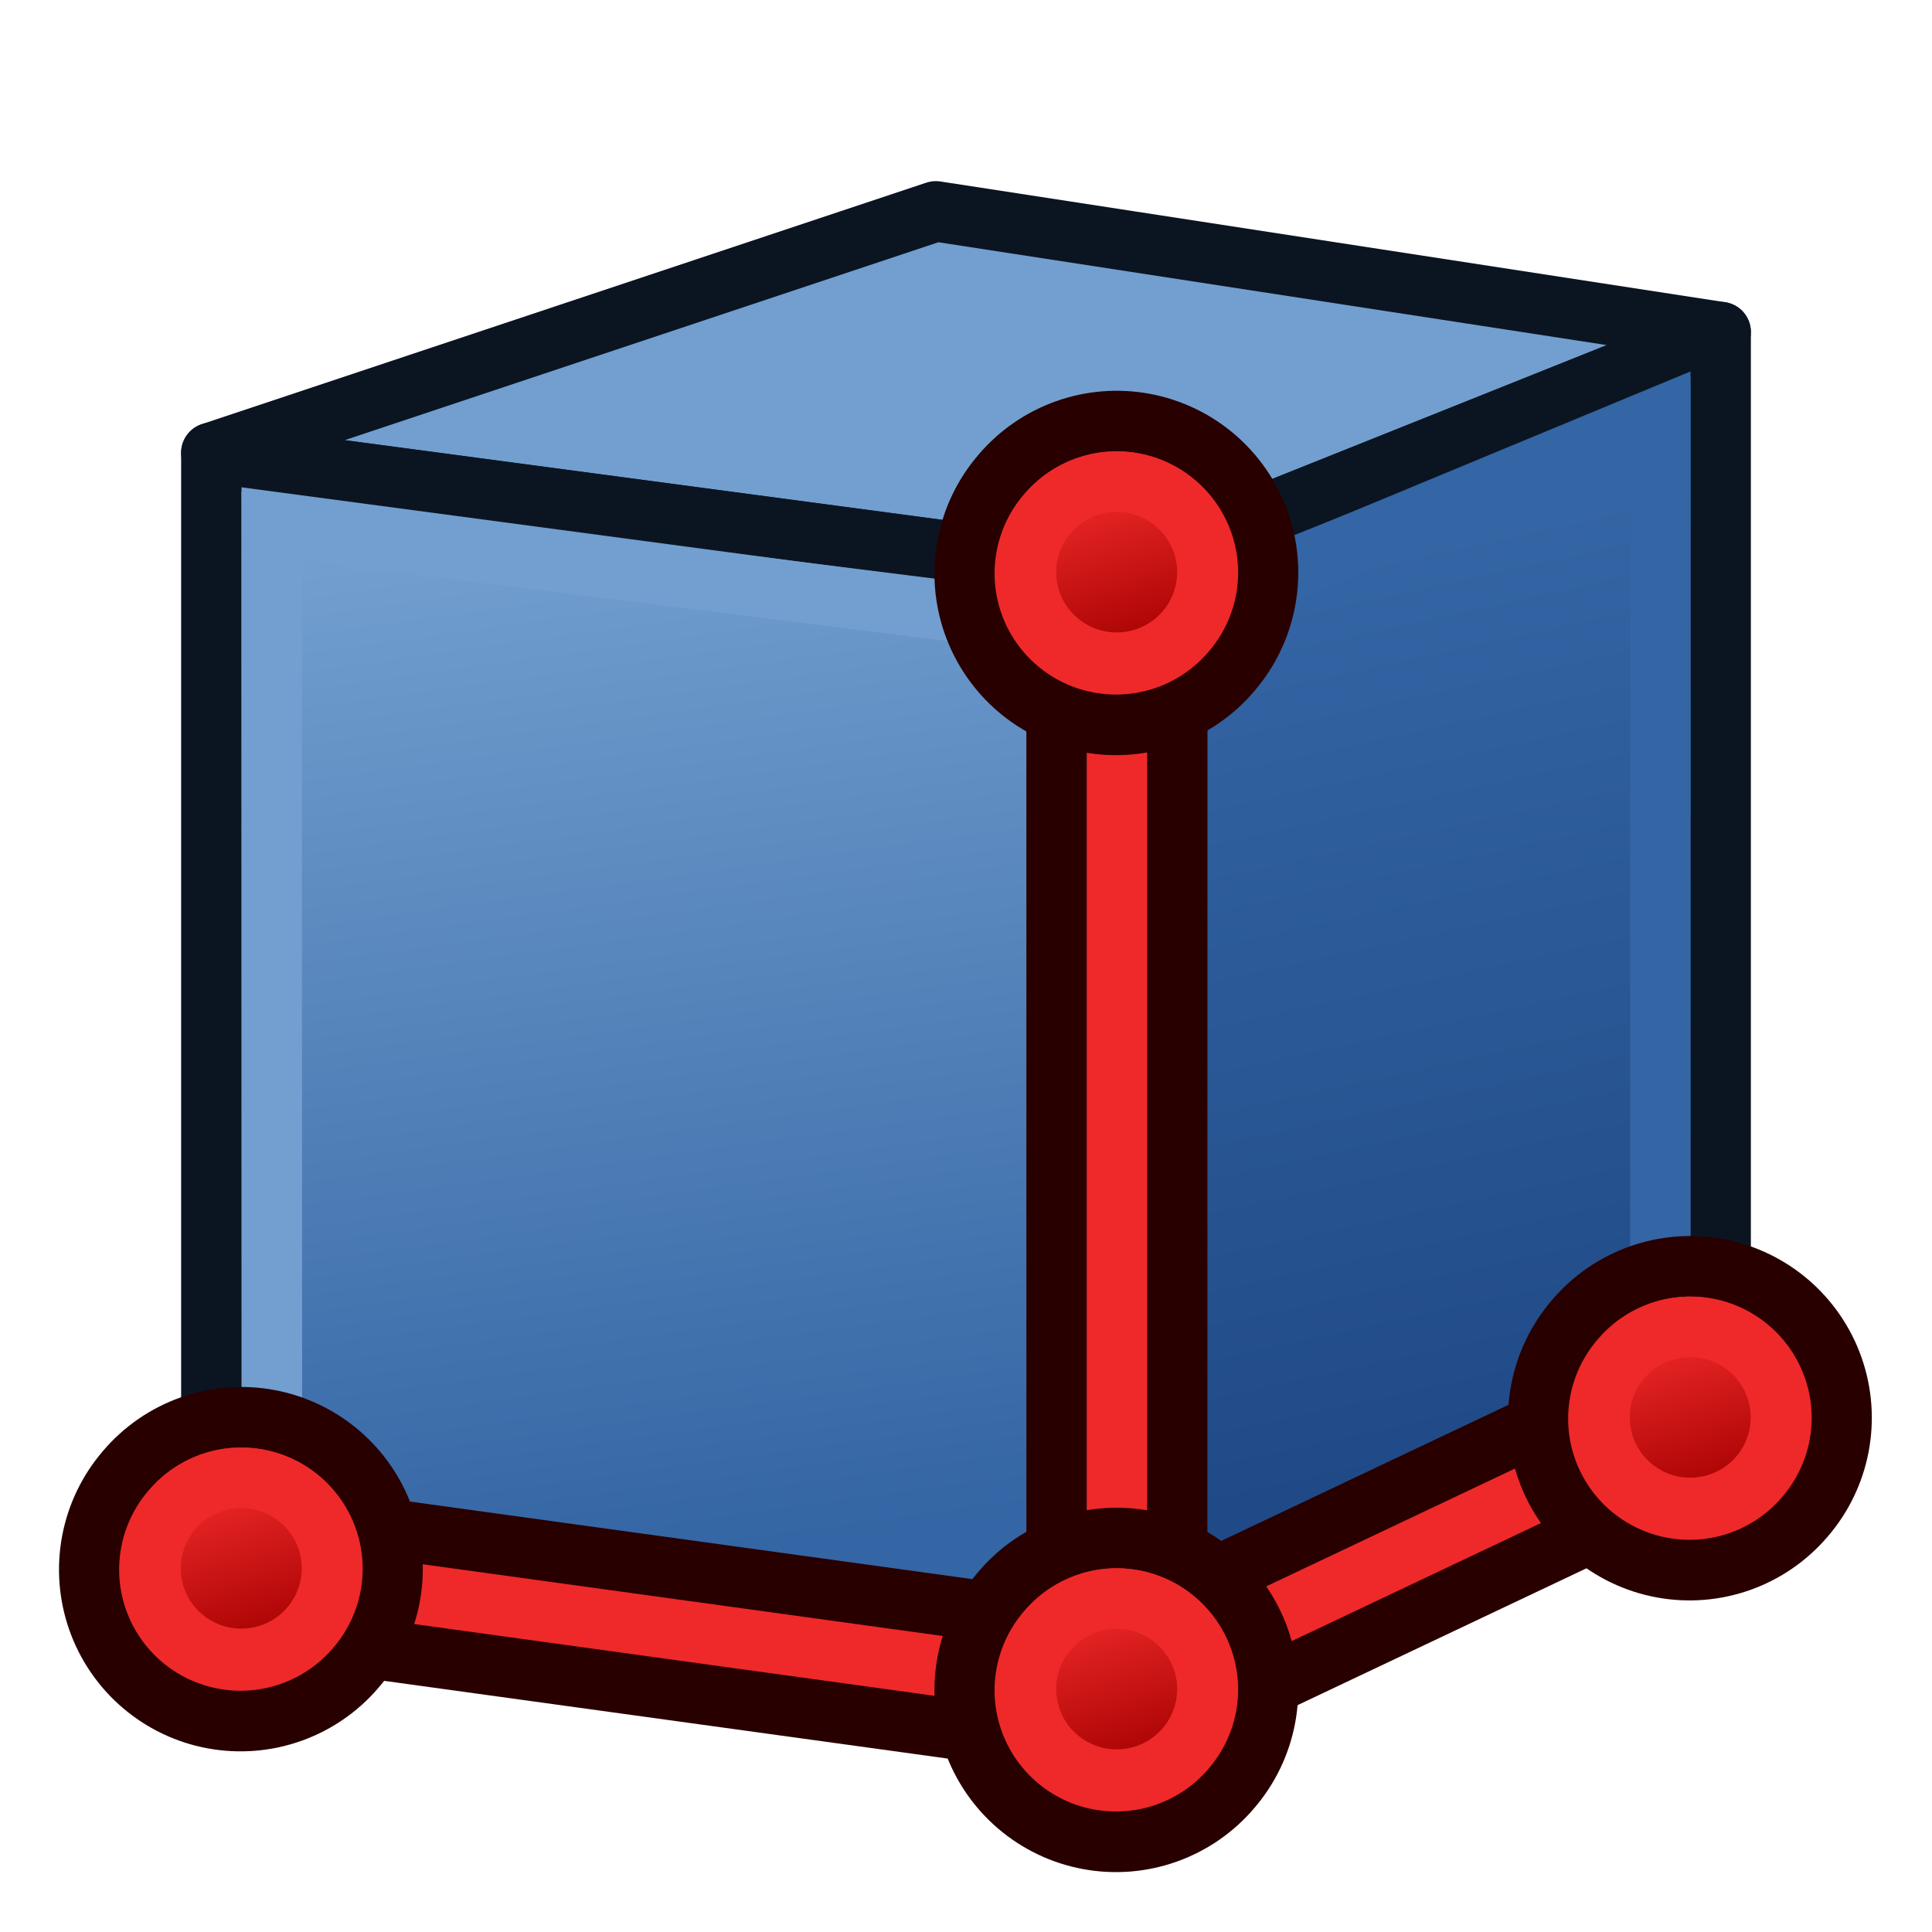
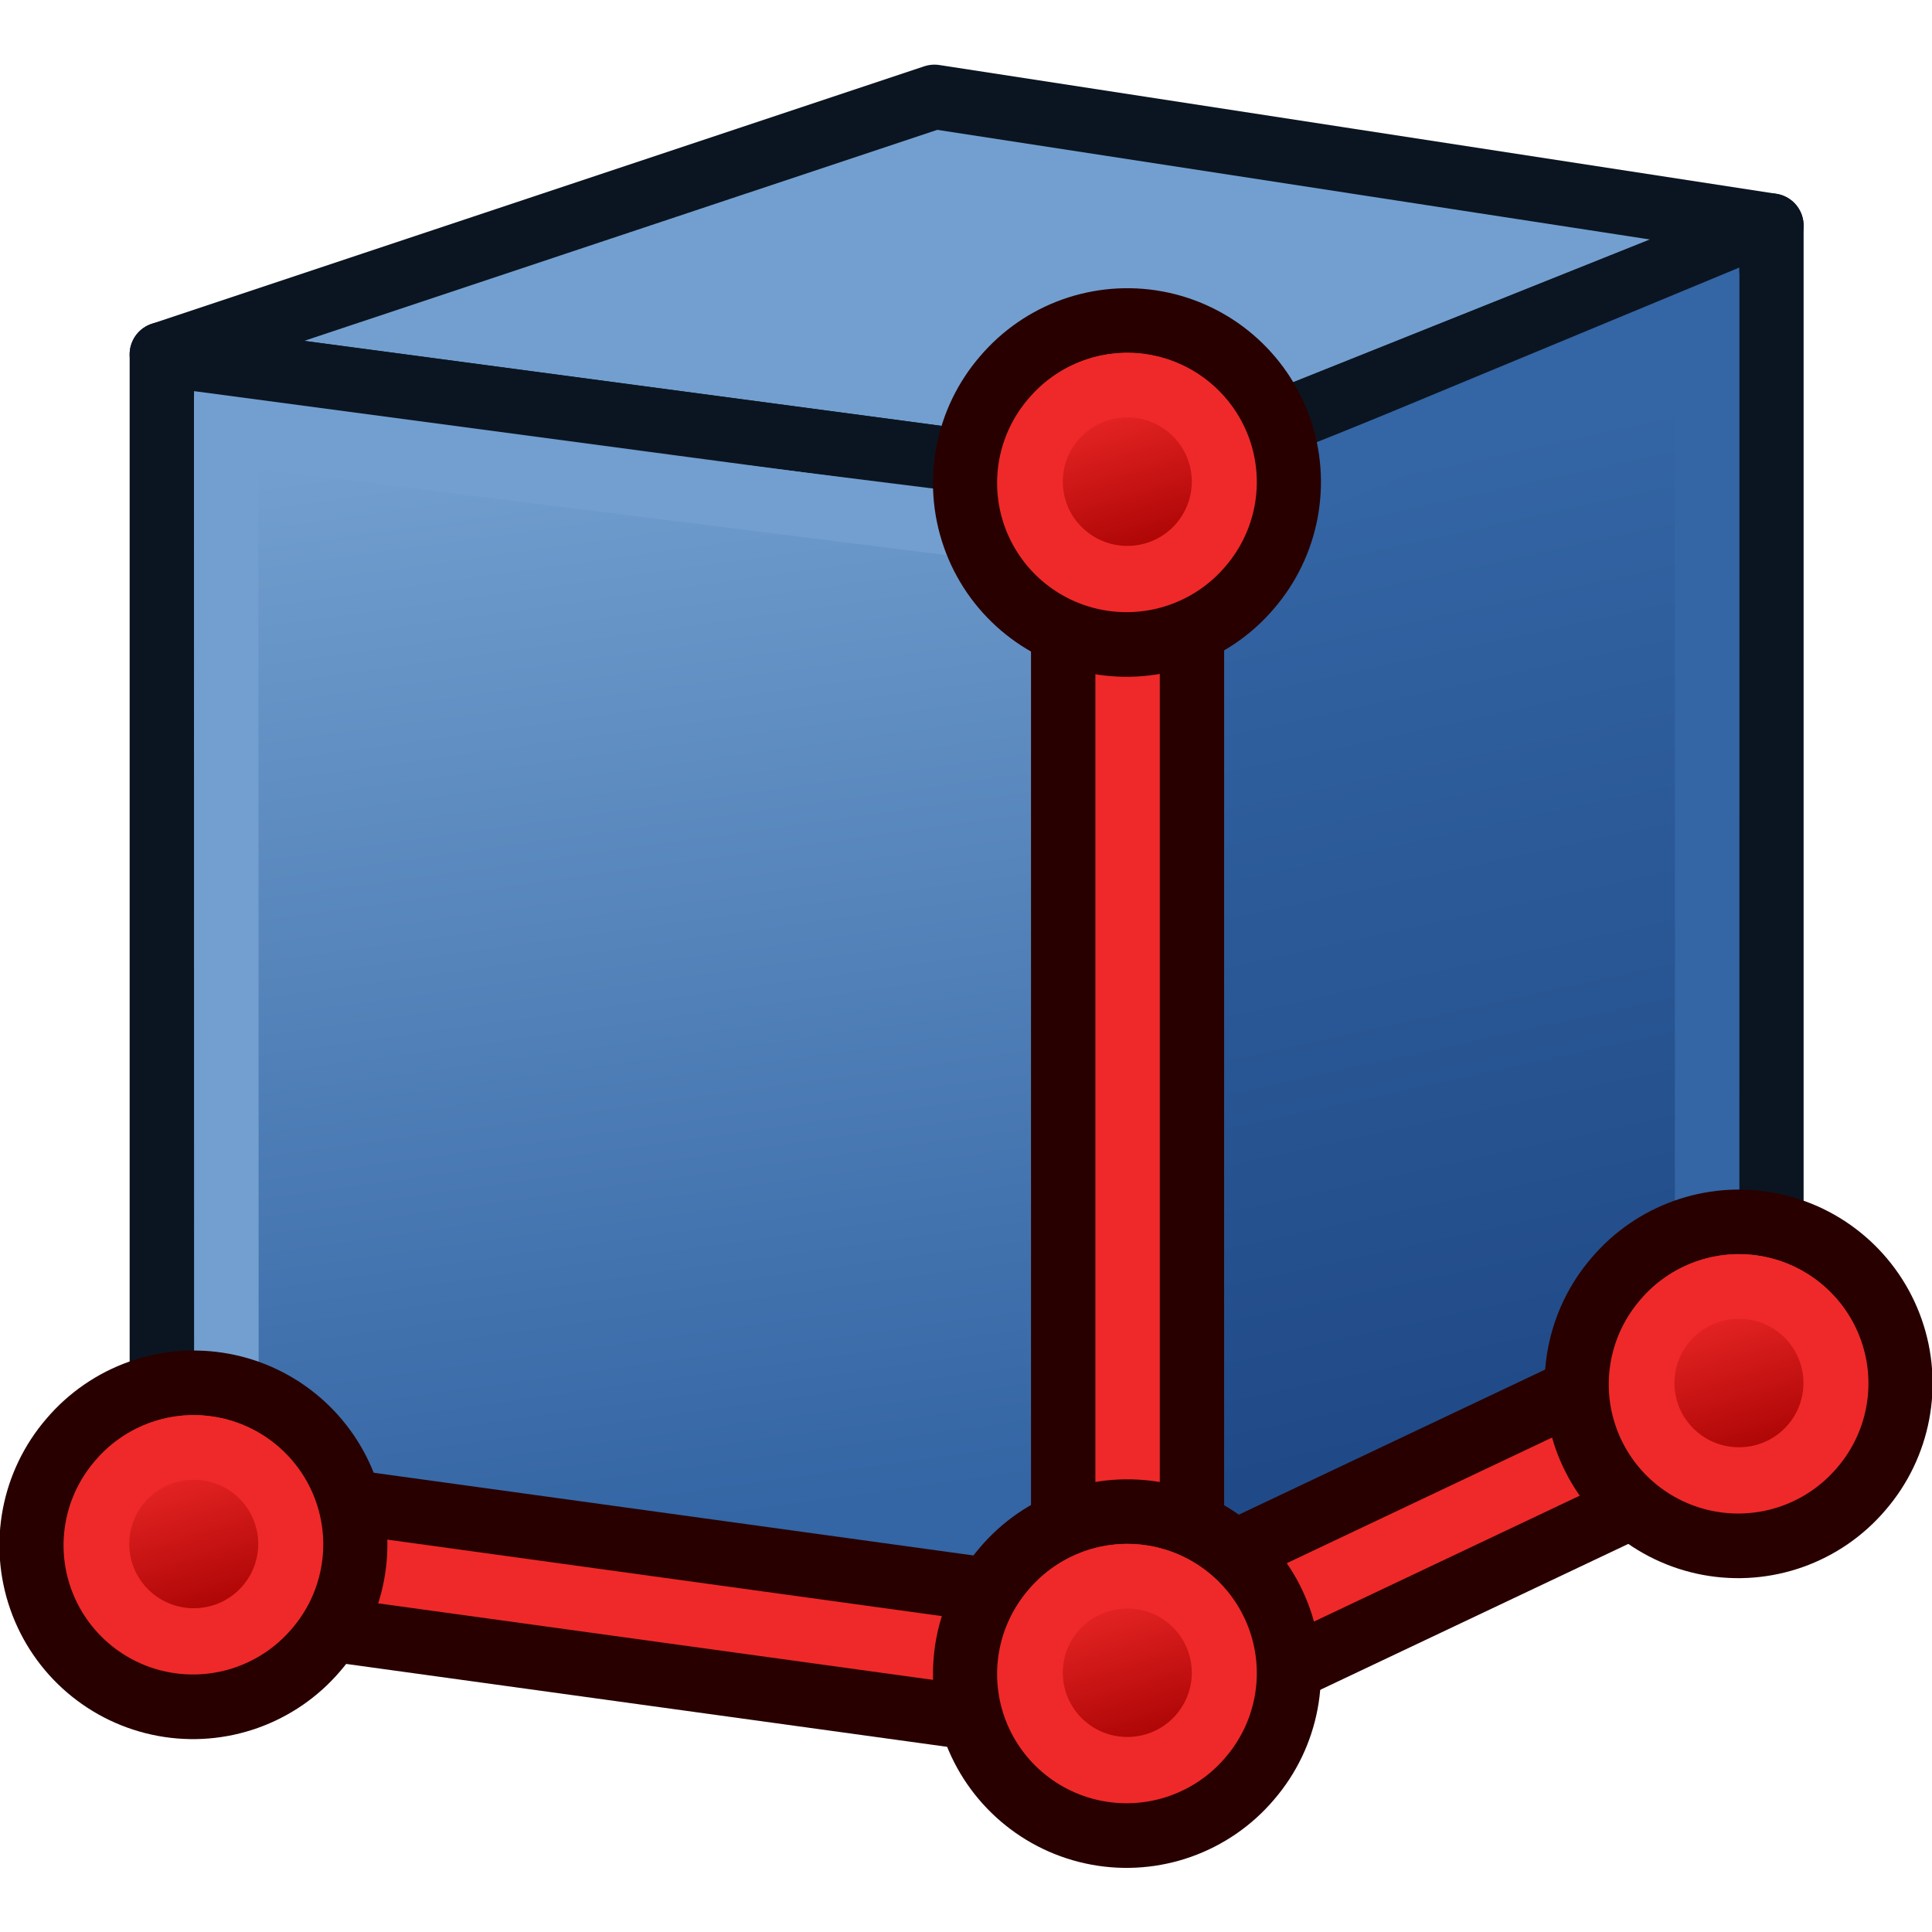
- <svg xmlns="http://www.w3.org/2000/svg" xmlns:xlink="http://www.w3.org/1999/xlink" width="64px" height="64px" id="svg2980" version="1.1">
+ <svg xmlns="http://www.w3.org/2000/svg" xmlns:xlink="http://www.w3.org/1999/xlink" width="32" height="32" id="svg2980" version="1.1">
  <defs id="defs2982">
    <linearGradient id="linearGradient3794">
      <stop style="stop-color:#000000;stop-opacity:1;" offset="0" id="stop3796" />
      <stop style="stop-color:#000000;stop-opacity:0;" offset="1" id="stop3798" />
    </linearGradient>
    <linearGradient id="linearGradient3864">
      <stop id="stop3866" offset="0" style="stop-color:#71b2f8;stop-opacity:1;" />
      <stop id="stop3868" offset="1" style="stop-color:#002795;stop-opacity:1;" />
    </linearGradient>
    <linearGradient gradientTransform="translate(0,-4)" xlink:href="#linearGradient3767" id="linearGradient3773" x1="22.117" y1="55.718" x2="17.329" y2="21.311" gradientUnits="userSpaceOnUse" />
    <linearGradient id="linearGradient3767">
      <stop style="stop-color:#3465a4;stop-opacity:1" offset="0" id="stop3769" />
      <stop style="stop-color:#729fcf;stop-opacity:1" offset="1" id="stop3771" />
    </linearGradient>
    <linearGradient gradientTransform="translate(0,-4)" xlink:href="#linearGradient3777" id="linearGradient3783" x1="53.897" y1="51.18" x2="47.502" y2="21.837" gradientUnits="userSpaceOnUse" />
    <linearGradient id="linearGradient3777">
      <stop style="stop-color:#204a87;stop-opacity:1" offset="0" id="stop3779" />
      <stop style="stop-color:#3465a4;stop-opacity:1" offset="1" id="stop3781" />
    </linearGradient>
    <radialGradient xlink:href="#linearGradient3794" id="radialGradient3800" cx="1" cy="45" fx="1" fy="45" r="41" gradientTransform="matrix(0.9334821,-2.2905276e-8,0,0.2868757,0.06651751,32.09059)" gradientUnits="userSpaceOnUse" />
    <linearGradient id="linearGradient3836-0-6-9-7">
      <stop style="stop-color:#a40000;stop-opacity:1" offset="0" id="stop3838-2-7-3-8" />
      <stop style="stop-color:#ef2929;stop-opacity:1" offset="1" id="stop3840-5-5-1-6" />
    </linearGradient>
    <linearGradient id="linearGradient3836-0-6-92-4">
      <stop style="stop-color:#a40000;stop-opacity:1" offset="0" id="stop3838-2-7-06-8" />
      <stop style="stop-color:#ef2929;stop-opacity:1" offset="1" id="stop3840-5-5-8-7" />
    </linearGradient>
    <linearGradient xlink:href="#linearGradient3836-0-6-92-4-6" id="linearGradient3801-1-3-14-0-3" gradientUnits="userSpaceOnUse" x1="-18" y1="18" x2="-22" y2="5" gradientTransform="matrix(0.7634244,0,0,0.7575042,-4.596389,2.752564)" />
    <linearGradient id="linearGradient3836-0-6-92-4-6">
      <stop style="stop-color:#a40000;stop-opacity:1" offset="0" id="stop3838-2-7-06-8-7" />
      <stop style="stop-color:#ef2929;stop-opacity:1" offset="1" id="stop3840-5-5-8-7-5" />
    </linearGradient>
    <linearGradient xlink:href="#linearGradient3836-0-6-92-4-62" id="linearGradient3801-1-3-14-0-35" gradientUnits="userSpaceOnUse" x1="-18" y1="18" x2="-22" y2="5" gradientTransform="matrix(0.7634244,0,0,0.7575042,-4.596389,2.752564)" />
    <linearGradient id="linearGradient3836-0-6-92-4-62">
      <stop style="stop-color:#a40000;stop-opacity:1" offset="0" id="stop3838-2-7-06-8-9" />
      <stop style="stop-color:#ef2929;stop-opacity:1" offset="1" id="stop3840-5-5-8-7-1" />
    </linearGradient>
    <linearGradient xlink:href="#linearGradient3836-0-6-92-4-0" id="linearGradient3801-1-3-14-0-36" gradientUnits="userSpaceOnUse" x1="-18" y1="18" x2="-22" y2="5" gradientTransform="matrix(0.7634244,0,0,0.7575042,-4.596389,2.752564)" />
    <linearGradient id="linearGradient3836-0-6-92-4-0">
      <stop style="stop-color:#a40000;stop-opacity:1" offset="0" id="stop3838-2-7-06-8-6" />
      <stop style="stop-color:#ef2929;stop-opacity:1" offset="1" id="stop3840-5-5-8-7-2" />
    </linearGradient>
    <linearGradient xlink:href="#linearGradient3836-0-6-92-4-2" id="linearGradient3801-1-3-14-0-9" gradientUnits="userSpaceOnUse" x1="-18" y1="18" x2="-22" y2="5" gradientTransform="matrix(0.7634244,0,0,0.7575042,-4.596389,2.752564)" />
    <linearGradient id="linearGradient3836-0-6-92-4-2">
      <stop style="stop-color:#a40000;stop-opacity:1" offset="0" id="stop3838-2-7-06-8-0" />
      <stop style="stop-color:#ef2929;stop-opacity:1" offset="1" id="stop3840-5-5-8-7-23" />
    </linearGradient>
  </defs>
  <g id="layer1">
-     <path style="fill:#729fcf;stroke:#0b1521;stroke-width:2;stroke-linecap:butt;stroke-linejoin:round;stroke-opacity:1" d="M 7,15 37,19 57,11 31,7 z" id="path2993" />
-     <path style="fill:url(#linearGradient3783);fill-opacity:1;stroke:#0b1521;stroke-width:2;stroke-linecap:butt;stroke-linejoin:round;stroke-opacity:1" d="M 57,11 57,47 37,57 37,19 z" id="path2995" />
-     <path id="path3825" d="M 7,15 37,19 37,57 7,53 z" style="fill:url(#linearGradient3773);fill-opacity:1;fill-rule:evenodd;stroke:#0b1521;stroke-width:2;stroke-linecap:butt;stroke-linejoin:round;stroke-miterlimit:4;stroke-opacity:1;stroke-dasharray:none;stroke-dashoffset:0;marker:none;visibility:visible;display:inline;overflow:visible;enable-background:accumulate" />
-     <path style="fill:none;stroke:#729fcf;stroke-width:2;stroke-linecap:butt;stroke-linejoin:miter;stroke-opacity:1" d="m 9,17.428 0.009,33.919 26.009,3.269 -0.009,-33.934 z" id="path3765" />
-     <path style="fill:none;stroke:#3465a4;stroke-width:2;stroke-linecap:butt;stroke-linejoin:miter;stroke-opacity:1" d="m 39.012,20.434 -0.012,33.535 16.001,-8.301 3.6e-4,-31.867 z" id="path3775" />
-     <g id="g3150">
-       <path id="path3130" d="m 8,52 29,4" style="fill:none;stroke:#280000;stroke-width:6;stroke-linecap:butt;stroke-linejoin:miter;stroke-opacity:1" />
-       <path id="path3130-2" d="m 8,52 29,4" style="fill:none;stroke:#ef2929;stroke-width:2;stroke-linecap:butt;stroke-linejoin:miter;stroke-opacity:1" />
-     </g>
-     <g transform="matrix(1,0,0,-1,27,107)" id="g3150-8">
-       <path id="path3130-9" d="m 10,51 19,9" style="fill:none;stroke:#280000;stroke-width:6;stroke-linecap:butt;stroke-linejoin:miter;stroke-opacity:1" />
-       <path id="path3130-2-7" d="m 10,51 19,9" style="fill:none;stroke:#ef2929;stroke-width:2;stroke-linecap:butt;stroke-linejoin:miter;stroke-opacity:1" />
-     </g>
-     <g transform="translate(15,-17)" id="g3150-3">
-       <path id="path3130-6" d="m 22,36 0,37" style="fill:none;stroke:#280000;stroke-width:6;stroke-linecap:butt;stroke-linejoin:miter;stroke-opacity:1" />
-       <path id="path3130-2-1" d="m 22,36 0,37" style="fill:none;stroke:#ef2929;stroke-width:2;stroke-linecap:butt;stroke-linejoin:miter;stroke-opacity:1" />
-     </g>
-     <g transform="matrix(0.5613787,1.5641823e-8,0,0.5657697,30.24814,26.55892)" id="g3827-1-3-92-1">
-       <g transform="translate(31.32213,40.57029)" id="g3797-9-5-66-7">
-         <path style="fill:#ef2929;stroke:#280000;stroke-width:3.549;stroke-miterlimit:4;stroke-opacity:1;stroke-dasharray:none" id="path4250-71-6-49-2" d="M -26.118,5.664 A 8.938,8.868 0 1 1 -12.541,17.201 8.938,8.868 0 1 1 -26.118,5.664 z" />
-         <path style="fill:url(#linearGradient3801-1-3-14-0-3);fill-opacity:1;stroke:#ef2929;stroke-width:3.549;stroke-miterlimit:4;stroke-opacity:1;stroke-dasharray:none" id="path4250-7-3-2-5-7" d="m -23.402,7.974 a 5.344,5.303 0 1 1 8.118,6.898 5.344,5.303 0 0 1 -8.118,-6.898 z" />
+     <g id="g2524" transform="matrix(0.5331931,0,0,0.5331931,-1.051831,-2.128409)">
+       <path style="fill:#729fcf;stroke:#0b1521;stroke-width:2;stroke-linecap:butt;stroke-linejoin:round;stroke-opacity:1" d="M 7,15 37,19 57,11 31,7 Z" id="path2993" />
+       <path style="fill:url(#linearGradient3783);fill-opacity:1;stroke:#0b1521;stroke-width:2;stroke-linecap:butt;stroke-linejoin:round;stroke-opacity:1" d="M 57,11 V 47 L 37,57 V 19 Z" id="path2995" />
+       <path id="path3825" d="m 7,15 30,4 V 57 L 7,53 Z" style="display:inline;overflow:visible;visibility:visible;fill:url(#linearGradient3773);fill-opacity:1;fill-rule:evenodd;stroke:#0b1521;stroke-width:2;stroke-linecap:butt;stroke-linejoin:round;stroke-miterlimit:4;stroke-dasharray:none;stroke-dashoffset:0;stroke-opacity:1;marker:none;enable-background:accumulate" />
+       <path style="fill:none;stroke:#729fcf;stroke-width:2;stroke-linecap:butt;stroke-linejoin:miter;stroke-opacity:1" d="m 9,17.428 0.009,33.919 26.009,3.269 -0.009,-33.934 z" id="path3765" />
+       <path style="fill:none;stroke:#3465a4;stroke-width:2;stroke-linecap:butt;stroke-linejoin:miter;stroke-opacity:1" d="m 39.012,20.434 -0.012,33.535 16.001,-8.301 3.6e-4,-31.867 z" id="path3775" />
+       <g id="g3150">
+         <path id="path3130" d="m 8,52 29,4" style="fill:none;stroke:#280000;stroke-width:6;stroke-linecap:butt;stroke-linejoin:miter;stroke-opacity:1" />
+         <path id="path3130-2" d="m 8,52 29,4" style="fill:none;stroke:#ef2929;stroke-width:2;stroke-linecap:butt;stroke-linejoin:miter;stroke-opacity:1" />
      </g>
-     </g>
-     <g transform="matrix(0.5613787,1.5641823e-8,0,0.5657697,49.24814,17.55892)" id="g3827-1-3-92-1-2">
-       <g transform="translate(31.32213,40.57029)" id="g3797-9-5-66-7-7">
-         <path style="fill:#ef2929;stroke:#280000;stroke-width:3.549;stroke-miterlimit:4;stroke-opacity:1;stroke-dasharray:none" id="path4250-71-6-49-2-0" d="M -26.118,5.664 A 8.938,8.868 0 1 1 -12.541,17.201 8.938,8.868 0 1 1 -26.118,5.664 z" />
-         <path style="fill:url(#linearGradient3801-1-3-14-0-35);fill-opacity:1;stroke:#ef2929;stroke-width:3.549;stroke-miterlimit:4;stroke-opacity:1;stroke-dasharray:none" id="path4250-7-3-2-5-7-9" d="m -23.402,7.974 a 5.344,5.303 0 1 1 8.118,6.898 5.344,5.303 0 0 1 -8.118,-6.898 z" />
+       <g transform="matrix(1,0,0,-1,27,107)" id="g3150-8">
+         <path id="path3130-9" d="m 10,51 19,9" style="fill:none;stroke:#280000;stroke-width:6;stroke-linecap:butt;stroke-linejoin:miter;stroke-opacity:1" />
+         <path id="path3130-2-7" d="m 10,51 19,9" style="fill:none;stroke:#ef2929;stroke-width:2;stroke-linecap:butt;stroke-linejoin:miter;stroke-opacity:1" />
      </g>
-     </g>
-     <g transform="matrix(0.5613787,1.5641823e-8,0,0.5657697,1.248143,22.55892)" id="g3827-1-3-92-1-6">
-       <g transform="translate(31.32213,40.57029)" id="g3797-9-5-66-7-1">
-         <path style="fill:#ef2929;stroke:#280000;stroke-width:3.549;stroke-miterlimit:4;stroke-opacity:1;stroke-dasharray:none" id="path4250-71-6-49-2-8" d="M -26.118,5.664 A 8.938,8.868 0 1 1 -12.541,17.201 8.938,8.868 0 1 1 -26.118,5.664 z" />
-         <path style="fill:url(#linearGradient3801-1-3-14-0-36);fill-opacity:1;stroke:#ef2929;stroke-width:3.549;stroke-miterlimit:4;stroke-opacity:1;stroke-dasharray:none" id="path4250-7-3-2-5-7-7" d="m -23.402,7.974 a 5.344,5.303 0 1 1 8.118,6.898 5.344,5.303 0 0 1 -8.118,-6.898 z" />
+       <g transform="translate(15,-17)" id="g3150-3">
+         <path id="path3130-6" d="M 22,36 V 73" style="fill:none;stroke:#280000;stroke-width:6;stroke-linecap:butt;stroke-linejoin:miter;stroke-opacity:1" />
+         <path id="path3130-2-1" d="M 22,36 V 73" style="fill:none;stroke:#ef2929;stroke-width:2;stroke-linecap:butt;stroke-linejoin:miter;stroke-opacity:1" />
      </g>
-     </g>
-     <g transform="matrix(0.5613787,1.5641823e-8,0,0.5657697,30.24814,-10.44108)" id="g3827-1-3-92-1-7">
-       <g transform="translate(31.32213,40.57029)" id="g3797-9-5-66-7-5">
-         <path style="fill:#ef2929;stroke:#280000;stroke-width:3.549;stroke-miterlimit:4;stroke-opacity:1;stroke-dasharray:none" id="path4250-71-6-49-2-9" d="M -26.118,5.664 A 8.938,8.868 0 1 1 -12.541,17.201 8.938,8.868 0 1 1 -26.118,5.664 z" />
-         <path style="fill:url(#linearGradient3801-1-3-14-0-9);fill-opacity:1;stroke:#ef2929;stroke-width:3.549;stroke-miterlimit:4;stroke-opacity:1;stroke-dasharray:none" id="path4250-7-3-2-5-7-2" d="m -23.402,7.974 a 5.344,5.303 0 1 1 8.118,6.898 5.344,5.303 0 0 1 -8.118,-6.898 z" />
+       <g transform="matrix(0.5613787,1.5641823e-8,0,0.5657697,30.24814,26.55892)" id="g3827-1-3-92-1">
+         <g transform="translate(31.32213,40.57029)" id="g3797-9-5-66-7">
+           <path style="fill:#ef2929;stroke:#280000;stroke-width:3.549;stroke-miterlimit:4;stroke-dasharray:none;stroke-opacity:1" id="path4250-71-6-49-2" d="M -26.118,5.664 A 8.938,8.868 0 1 1 -12.541,17.201 8.938,8.868 0 1 1 -26.118,5.664 Z" />
+           <path style="fill:url(#linearGradient3801-1-3-14-0-3);fill-opacity:1;stroke:#ef2929;stroke-width:3.549;stroke-miterlimit:4;stroke-dasharray:none;stroke-opacity:1" id="path4250-7-3-2-5-7" d="m -23.402,7.974 a 5.344,5.303 0 1 1 8.118,6.898 5.344,5.303 0 0 1 -8.118,-6.898 z" />
+         </g>
+       </g>
+       <g transform="matrix(0.5613787,1.5641823e-8,0,0.5657697,49.24814,17.55892)" id="g3827-1-3-92-1-2">
+         <g transform="translate(31.32213,40.57029)" id="g3797-9-5-66-7-7">
+           <path style="fill:#ef2929;stroke:#280000;stroke-width:3.549;stroke-miterlimit:4;stroke-dasharray:none;stroke-opacity:1" id="path4250-71-6-49-2-0" d="M -26.118,5.664 A 8.938,8.868 0 1 1 -12.541,17.201 8.938,8.868 0 1 1 -26.118,5.664 Z" />
+           <path style="fill:url(#linearGradient3801-1-3-14-0-35);fill-opacity:1;stroke:#ef2929;stroke-width:3.549;stroke-miterlimit:4;stroke-dasharray:none;stroke-opacity:1" id="path4250-7-3-2-5-7-9" d="m -23.402,7.974 a 5.344,5.303 0 1 1 8.118,6.898 5.344,5.303 0 0 1 -8.118,-6.898 z" />
+         </g>
+       </g>
+       <g transform="matrix(0.5613787,1.5641823e-8,0,0.5657697,1.248143,22.55892)" id="g3827-1-3-92-1-6">
+         <g transform="translate(31.32213,40.57029)" id="g3797-9-5-66-7-1">
+           <path style="fill:#ef2929;stroke:#280000;stroke-width:3.549;stroke-miterlimit:4;stroke-dasharray:none;stroke-opacity:1" id="path4250-71-6-49-2-8" d="M -26.118,5.664 A 8.938,8.868 0 1 1 -12.541,17.201 8.938,8.868 0 1 1 -26.118,5.664 Z" />
+           <path style="fill:url(#linearGradient3801-1-3-14-0-36);fill-opacity:1;stroke:#ef2929;stroke-width:3.549;stroke-miterlimit:4;stroke-dasharray:none;stroke-opacity:1" id="path4250-7-3-2-5-7-7" d="m -23.402,7.974 a 5.344,5.303 0 1 1 8.118,6.898 5.344,5.303 0 0 1 -8.118,-6.898 z" />
+         </g>
+       </g>
+       <g transform="matrix(0.5613787,1.5641823e-8,0,0.5657697,30.24814,-10.44108)" id="g3827-1-3-92-1-7">
+         <g transform="translate(31.32213,40.57029)" id="g3797-9-5-66-7-5">
+           <path style="fill:#ef2929;stroke:#280000;stroke-width:3.549;stroke-miterlimit:4;stroke-dasharray:none;stroke-opacity:1" id="path4250-71-6-49-2-9" d="M -26.118,5.664 A 8.938,8.868 0 1 1 -12.541,17.201 8.938,8.868 0 1 1 -26.118,5.664 Z" />
+           <path style="fill:url(#linearGradient3801-1-3-14-0-9);fill-opacity:1;stroke:#ef2929;stroke-width:3.549;stroke-miterlimit:4;stroke-dasharray:none;stroke-opacity:1" id="path4250-7-3-2-5-7-2" d="m -23.402,7.974 a 5.344,5.303 0 1 1 8.118,6.898 5.344,5.303 0 0 1 -8.118,-6.898 z" />
+         </g>
      </g>
    </g>
  </g>
</svg>
